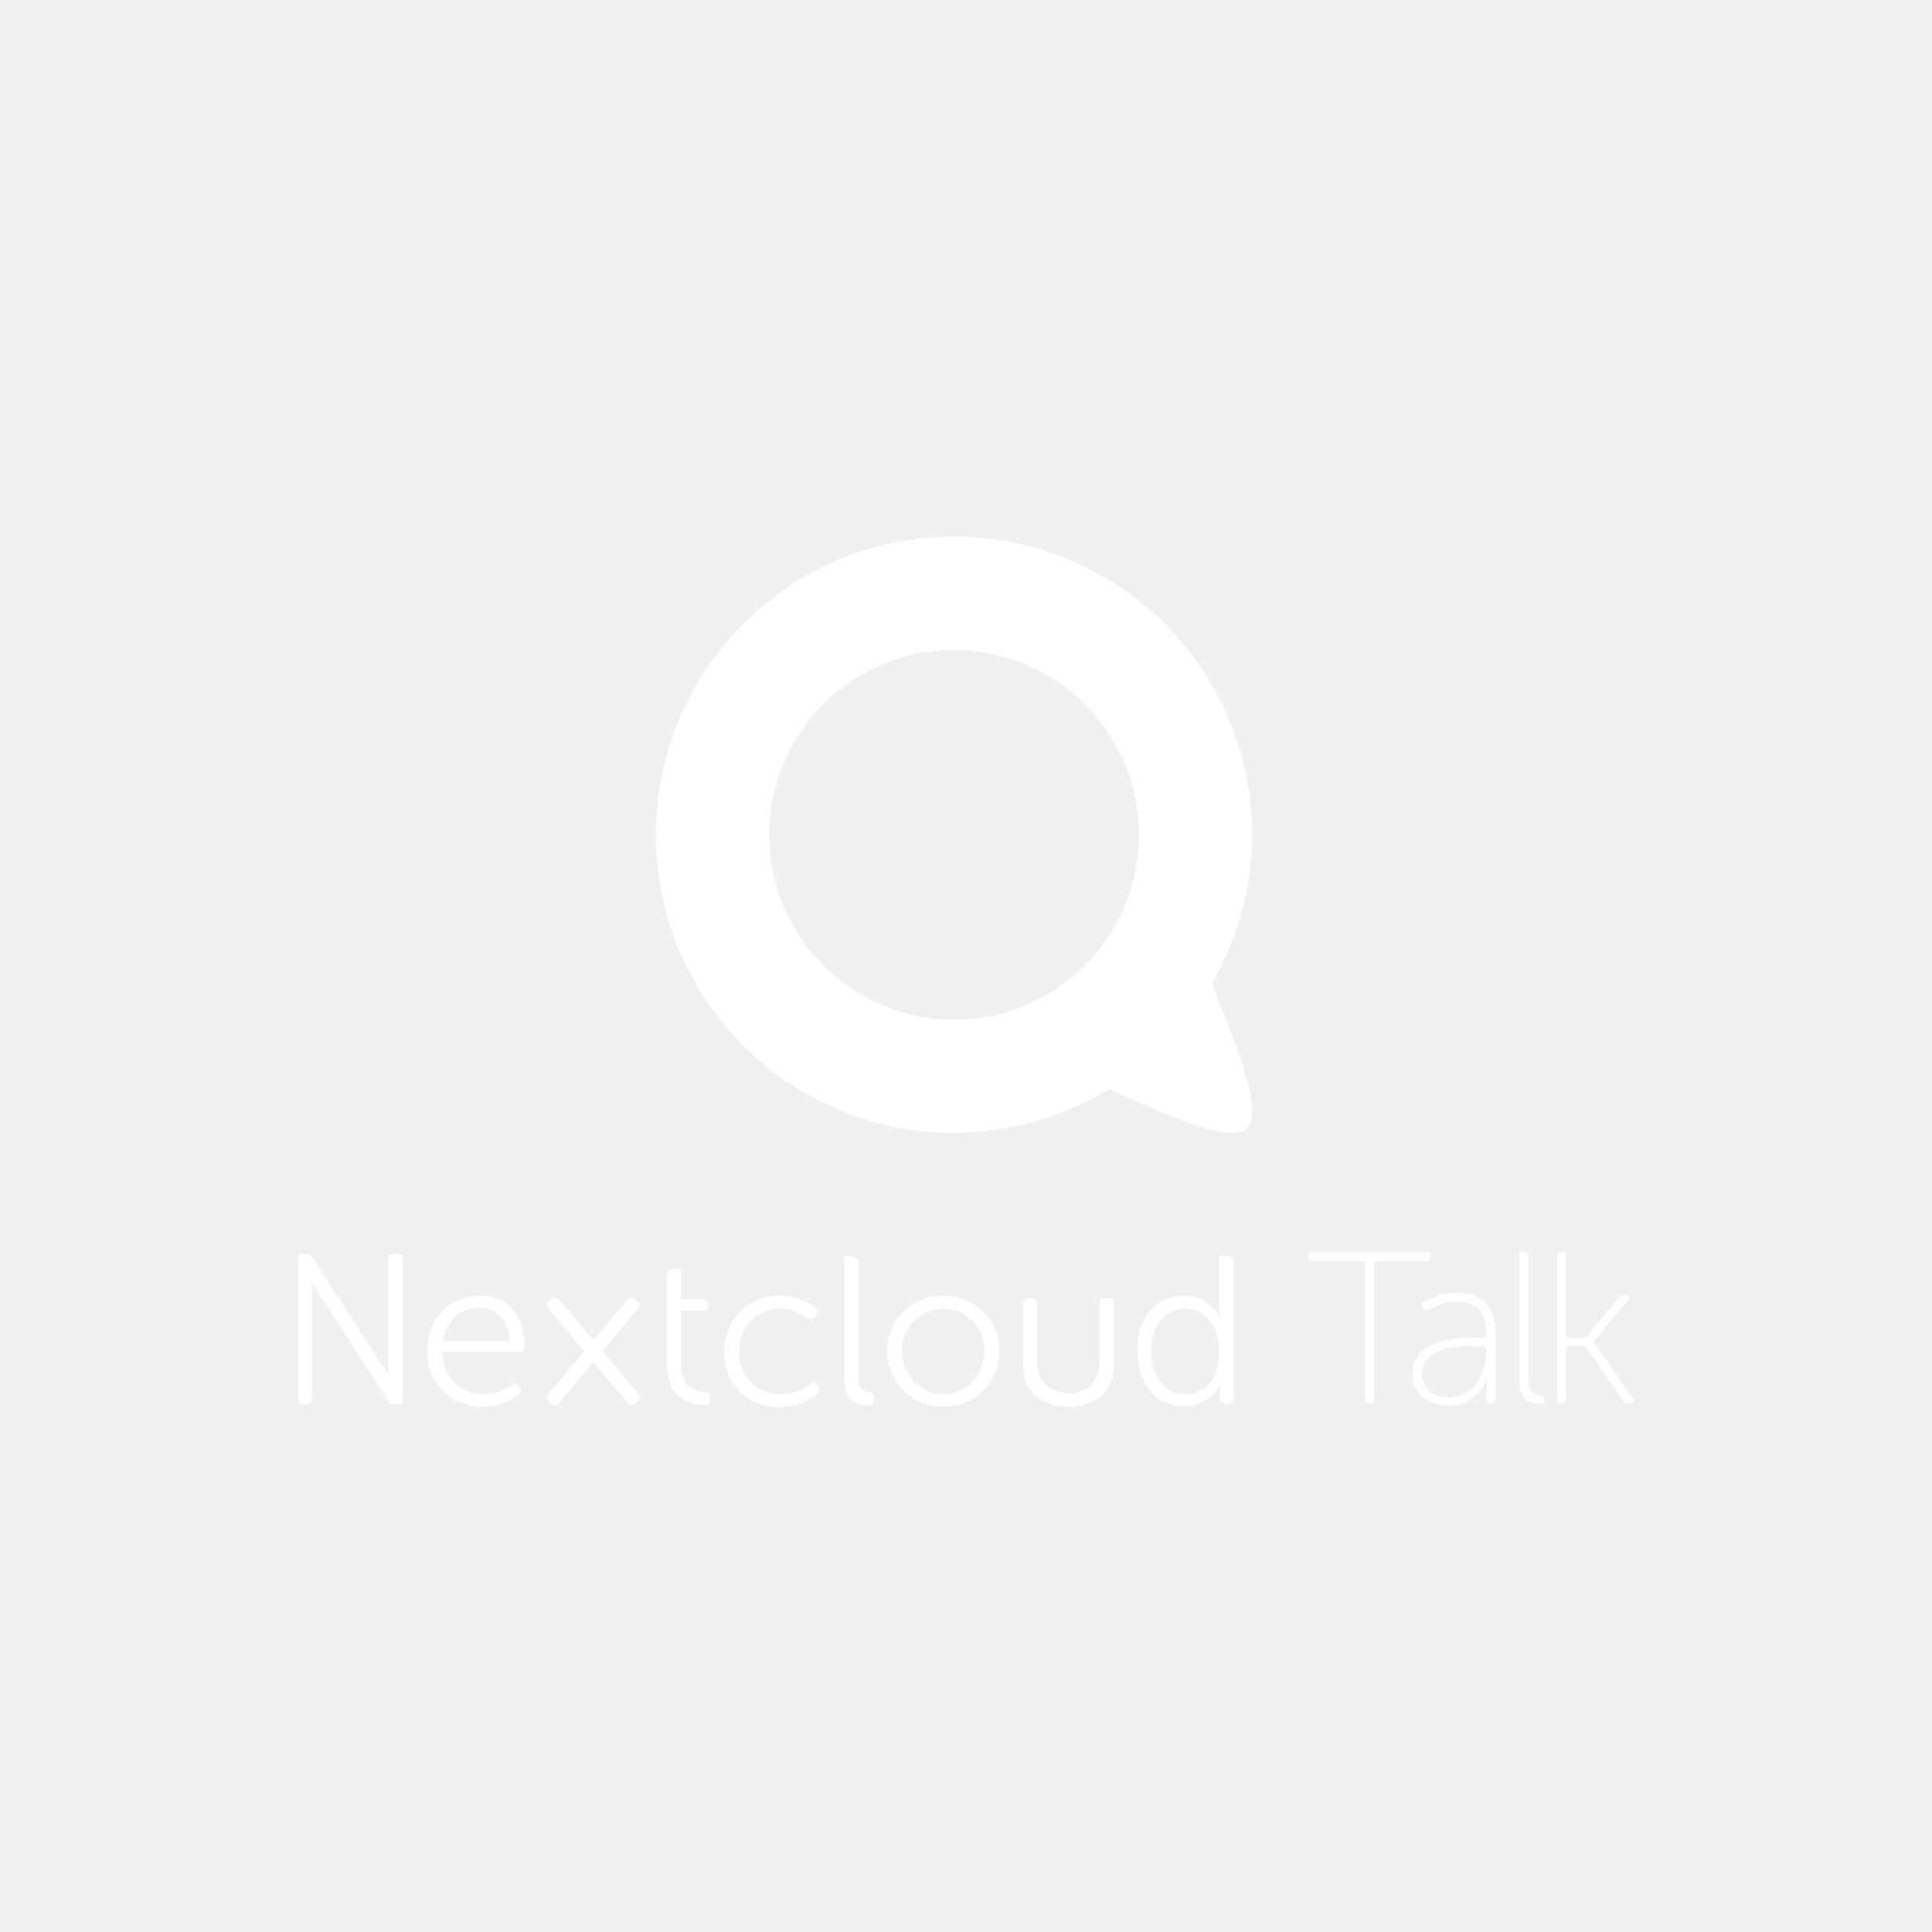
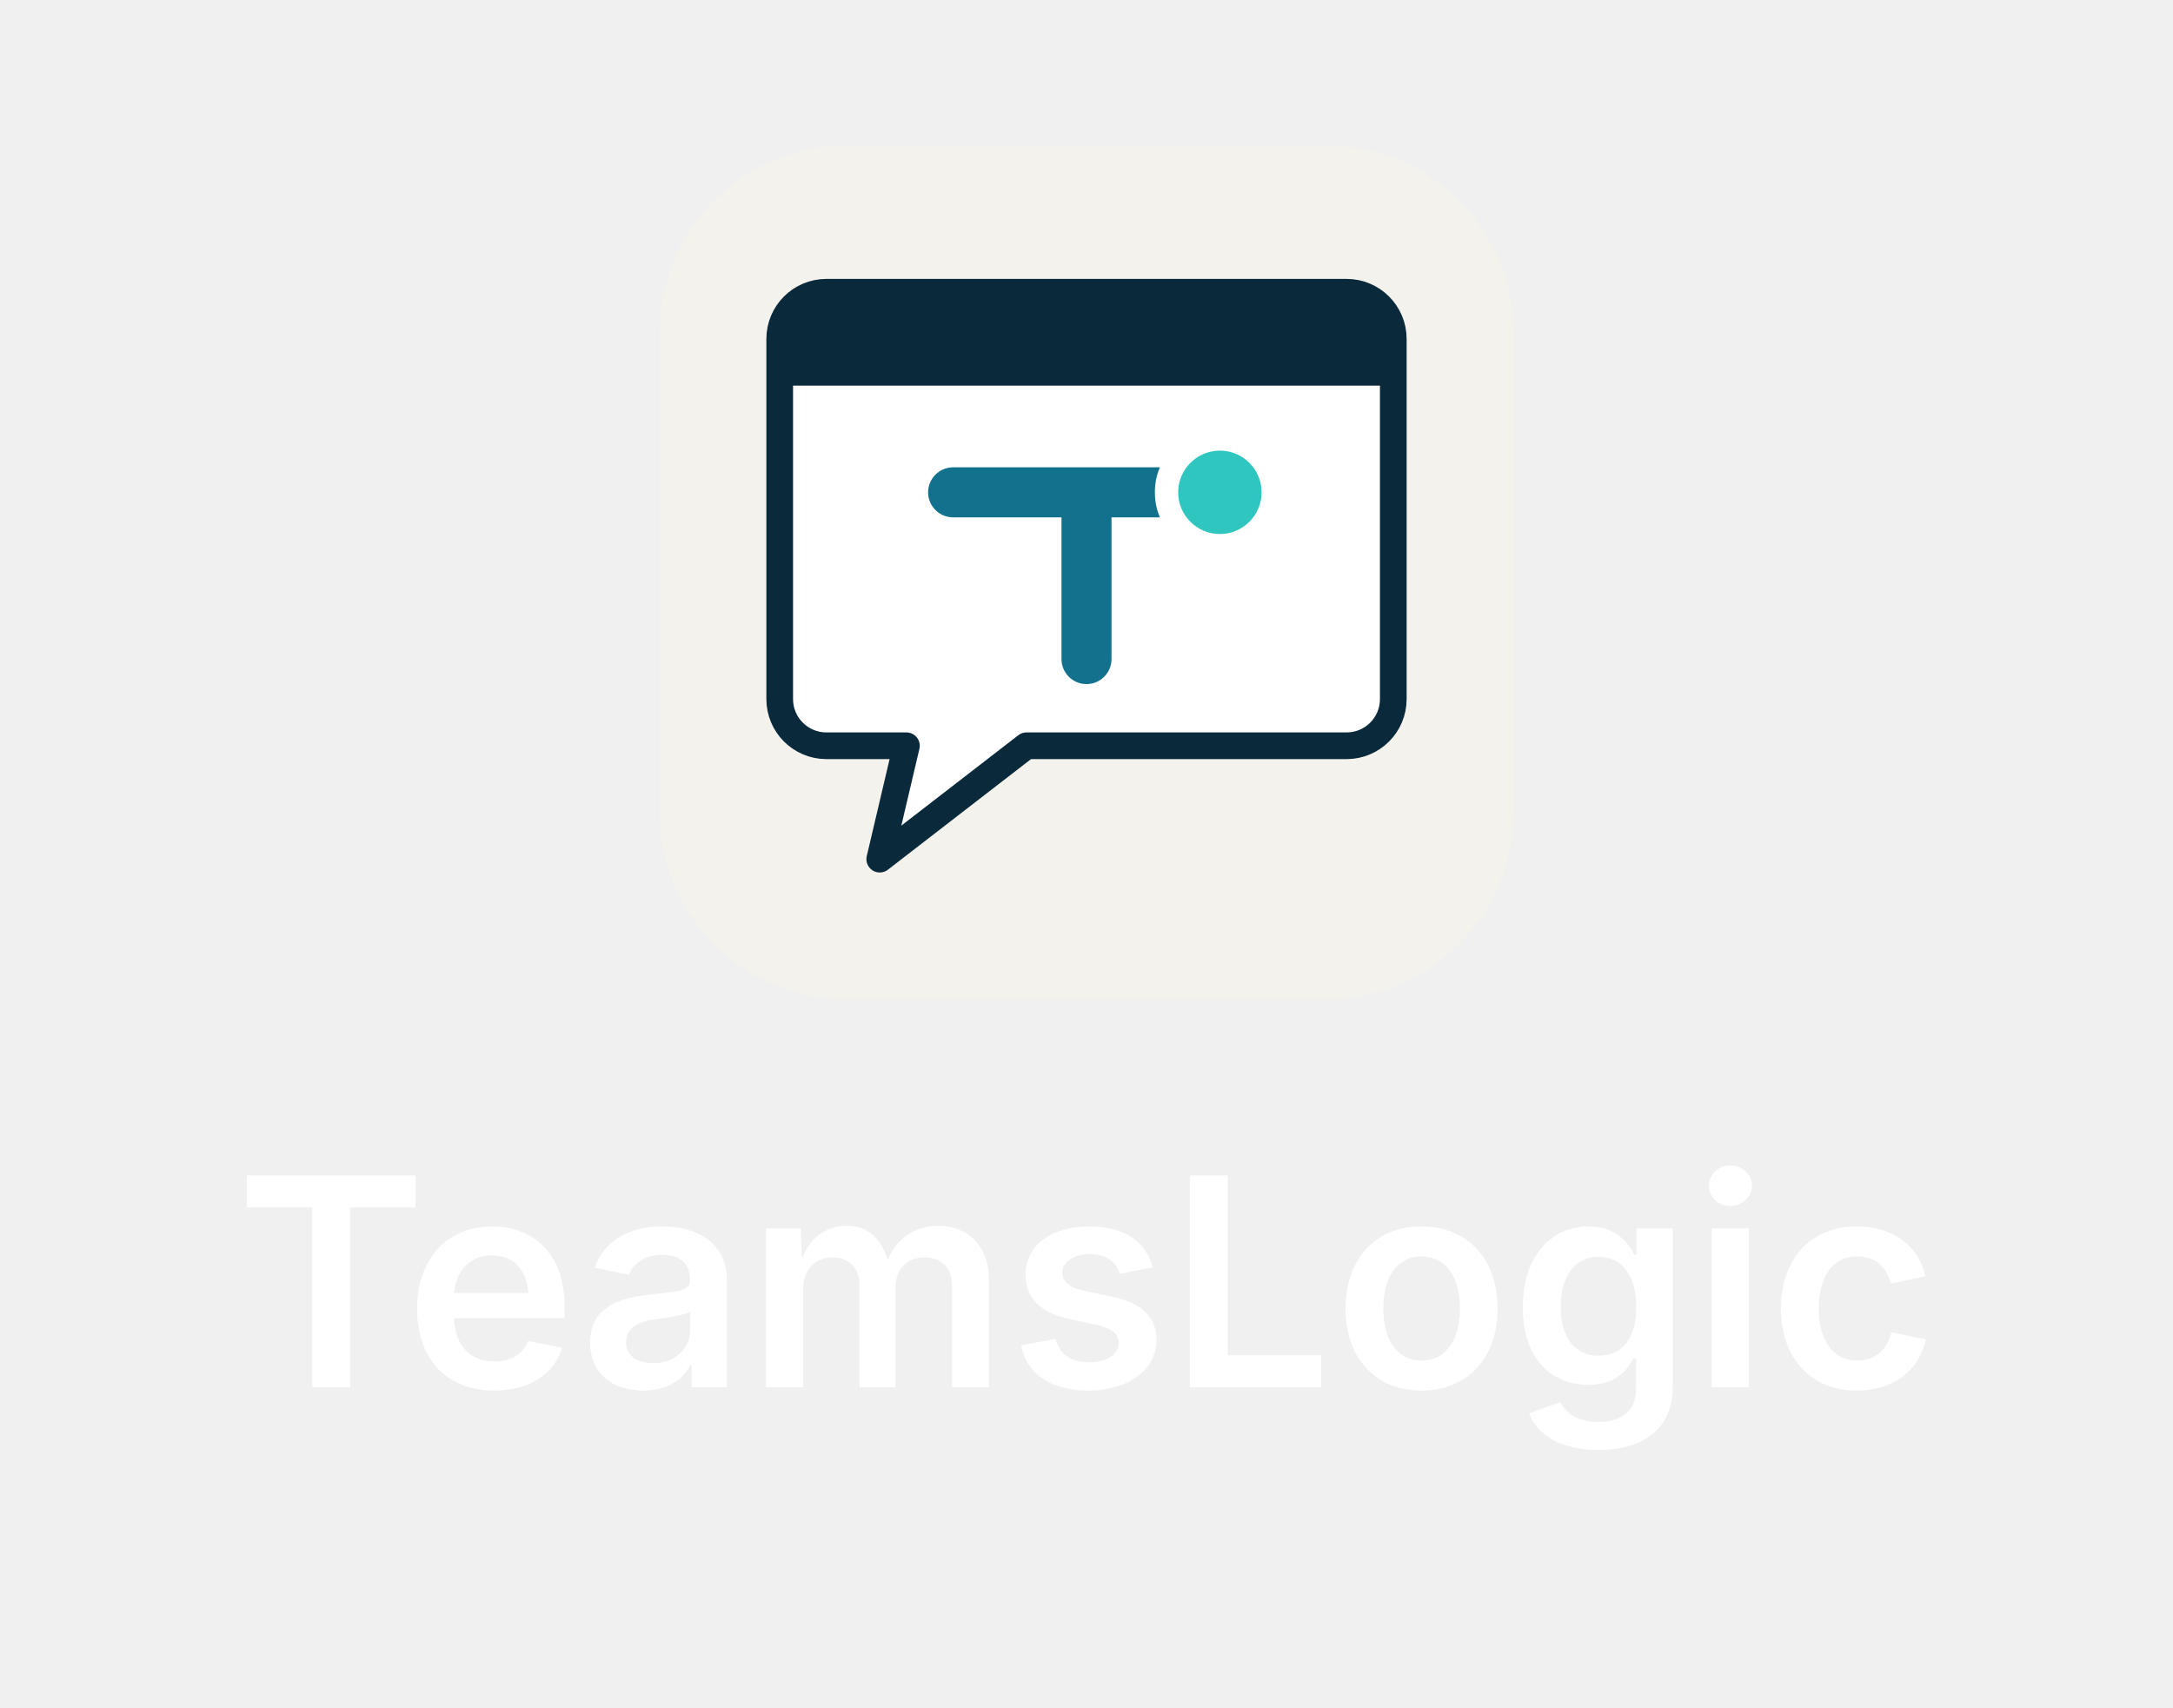
- <svg xmlns="http://www.w3.org/2000/svg" viewBox="0 0 324 324" fill="#ffffff">
-   <path d="M 159.994,90 A 49.994,49.992 0 0 0 110,139.994 a 49.994,49.992 0 0 0 49.994,49.992 49.994,49.992 0 0 0 25.934,-7.314 c 6.145,2.442 19.908,9.685 23.183,6.556 3.423,-3.269 -4.019,-18.653 -5.803,-24.37 a 49.994,49.992 0 0 0 6.678,-24.866 49.994,49.992 0 0 0 -49.993,-49.992 z m 0.006,19.007 a 31,30.999 0 0 1 30.999,30.999 31,30.999 0 0 1 -31,30.997 31,30.999 0 0 1 -31,-30.997 31,30.999 0 0 1 31,-30.999 z" />
-   <path d="m 220.051,210 c -0.41,0 -0.616,0.206 -0.616,0.616 v 0.216 c 0,0.41 0.206,0.616 0.616,0.616 h 8.827 v 23.259 c 0,0.41 0.206,0.616 0.616,0.616 h 0.326 c 0.41,0 0.616,-0.206 0.616,-0.616 v -23.259 h 8.827 c 0.41,0 0.612,-0.206 0.612,-0.616 v -0.216 c 0,-0.41 -0.202,-0.616 -0.612,-0.616 z m 35.351,0 c -0.41,0 -0.612,0.206 -0.612,0.616 v 21.05 c 0,0.844 0.131,1.52 0.396,2.026 0.265,0.506 0.593,0.893 0.978,1.158 0.386,0.265 0.772,0.433 1.158,0.506 0.41,0.072 0.746,0.11 1.011,0.11 0.265,0 0.433,-0.059 0.506,-0.179 0.096,-0.121 0.147,-0.28 0.147,-0.473 v -0.216 c 0,-0.217 -0.063,-0.36 -0.183,-0.432 -0.096,-0.072 -0.227,-0.122 -0.396,-0.146 -0.217,-0.024 -0.448,-0.058 -0.689,-0.106 -0.241,-0.072 -0.468,-0.206 -0.685,-0.399 -0.217,-0.193 -0.398,-0.47 -0.542,-0.832 -0.121,-0.386 -0.183,-0.894 -0.183,-1.521 v -20.544 c 0,-0.41 -0.206,-0.616 -0.616,-0.616 z m 6.372,0 c -0.41,7e-5 -0.612,0.206 -0.612,0.616 l -0.004,24.091 c 0,0.41 0.206,0.616 0.616,0.616 h 0.289 c 0.41,0 0.616,-0.206 0.616,-0.616 v -8.937 h 3.221 l 6.295,9.153 c 0.169,0.265 0.408,0.399 0.722,0.399 h 0.542 c 0.265,0 0.433,-0.075 0.506,-0.22 0.073,-0.145 0.038,-0.325 -0.106,-0.542 l -6.658,-9.475 v -0.073 l 5.895,-7.017 c 0.193,-0.193 0.256,-0.365 0.183,-0.509 -0.072,-0.169 -0.24,-0.253 -0.506,-0.253 h -0.542 c -0.289,0 -0.545,0.122 -0.762,0.363 l -5.569,6.764 h -3.221 v -13.744 c 0,-0.41 -0.206,-0.616 -0.616,-0.616 z M 50.81,210.242 C 50.243,210.242 50,210.569 50,211.136 v 23.486 c 0,0.567 0.243,0.89 0.81,0.89 h 0.649 c 0.567,0 0.89,-0.323 0.89,-0.89 V 215.119 l 12.82,19.896 c 0.056,0.087 0.115,0.149 0.176,0.212 0.018,0.021 0.035,0.043 0.055,0.062 0.055,0.05 0.113,0.079 0.172,0.11 0.033,0.018 0.059,0.039 0.095,0.051 0.025,0.008 0.054,0.008 0.081,0.014 0.09,0.023 0.181,0.044 0.289,0.044 h 0.645 c 0.567,0 0.81,-0.32 0.81,-0.887 v -23.486 c 0,-0.567 -0.243,-0.894 -0.81,-0.894 h -0.645 c -0.567,0 -0.894,0.327 -0.894,0.894 v 19.504 L 52.323,210.739 c -0.044,-0.068 -0.097,-0.109 -0.147,-0.161 -0.148,-0.209 -0.384,-0.337 -0.718,-0.337 z m 153.959,0.326 c -0.567,0 -0.322,0.323 -0.322,0.89 v 8.017 c 0,0.81 0.081,1.378 0.081,1.378 h -0.081 c 0,0 -1.541,-3.561 -5.833,-3.561 -4.697,0 -8.018,3.722 -7.856,9.23 0,5.507 2.997,9.314 7.775,9.314 4.616,0 6.156,-3.723 6.156,-3.723 h 0.081 c 0,0 -0.161,0.484 -0.161,1.132 v 1.378 c 0,0.567 0.323,0.81 0.89,0.81 h 0.568 c 0.567,0 0.81,-0.323 0.81,-0.89 v -23.083 c 0,-0.567 -0.891,-0.89 -1.458,-0.89 z m -62.926,0.081 c -0.567,0 -0.245,0.323 -0.245,0.89 v 19.844 c 0,3.887 2.591,4.371 4.049,4.371 0.648,0 0.894,-0.323 0.894,-0.89 v -0.568 c 0,-0.567 -0.324,-0.81 -0.729,-0.81 -0.81,-0.081 -1.865,-0.323 -1.865,-2.591 v -19.357 c 0,-0.567 -0.891,-0.89 -1.458,-0.89 z m -29.074,2.107 c -0.567,0 -0.89,0.323 -0.89,0.89 v 4.21 2.026 9.153 c 0,4.211 2.349,6.559 6.236,6.559 0.729,0 0.971,-0.243 0.971,-0.81 v -0.487 c 0,-0.648 -0.242,-0.81 -0.971,-0.89 -1.377,-0.081 -3.888,-0.567 -3.888,-4.697 v -8.907 h 3.642 c 0.567,0 0.89,-0.243 0.89,-0.81 v -0.246 c 0,-0.567 -0.323,-0.89 -0.89,-0.89 h -3.642 v -4.21 c 0,-0.567 -0.243,-0.89 -0.81,-0.89 z m 131.633,4.045 c -1.423,0 -2.619,0.206 -3.583,0.616 -0.965,0.386 -1.649,0.722 -2.059,1.011 -0.338,0.241 -0.375,0.531 -0.11,0.868 l 0.146,0.216 c 0.241,0.314 0.527,0.364 0.865,0.146 0.41,-0.265 1.014,-0.555 1.81,-0.868 0.796,-0.338 1.749,-0.506 2.858,-0.506 0.723,0 1.387,0.097 1.99,0.289 0.603,0.169 1.123,0.467 1.557,0.901 0.458,0.41 0.807,0.968 1.048,1.667 0.241,0.675 0.363,1.519 0.363,2.532 v 0.612 h -1.194 c -0.531,0 -1.181,0.012 -1.953,0.037 -0.748,0.024 -1.545,0.099 -2.389,0.22 -0.82,0.12 -1.639,0.314 -2.459,0.579 -0.82,0.241 -1.555,0.59 -2.206,1.048 -0.651,0.458 -1.184,1.05 -1.594,1.773 -0.41,0.699 -0.616,1.556 -0.616,2.568 0,0.916 0.181,1.698 0.542,2.349 0.362,0.651 0.832,1.196 1.411,1.63 0.603,0.434 1.266,0.745 1.99,0.938 0.748,0.217 1.486,0.326 2.209,0.326 1.182,0 2.168,-0.231 2.964,-0.689 0.82,-0.458 1.471,-0.962 1.953,-1.517 0.506,-0.579 0.868,-1.099 1.085,-1.557 l 0.326,-0.685 h 0.073 c -0.024,0.121 -0.049,0.264 -0.073,0.432 -0.024,0.145 -0.045,0.325 -0.07,0.542 v 0.652 1.773 c 0,0.41 0.202,0.616 0.612,0.616 h 0.289 c 0.41,0 0.616,-0.206 0.616,-0.616 v -11.069 c 0,-2.267 -0.542,-3.967 -1.627,-5.1 -1.085,-1.158 -2.676,-1.737 -4.774,-1.737 z m -163.895,0.491 c -4.859,0 -8.746,3.483 -8.827,9.314 0,5.507 4.05,9.31 9.314,9.31 2.835,0 4.942,-1.213 5.914,-1.942 0.405,-0.324 0.485,-0.727 0.242,-1.132 l -0.242,-0.407 c -0.243,-0.486 -0.65,-0.566 -1.136,-0.242 -0.81,0.648 -2.43,1.619 -4.697,1.619 -3.644,0 -6.804,-2.591 -6.885,-7.127 h 12.879 c 0.486,0 0.89,-0.408 0.89,-0.894 0,-5.102 -2.674,-8.501 -7.453,-8.501 z m 50.318,0 c -5.264,0 -9.314,3.887 -9.395,9.395 0,5.507 4.05,9.314 9.314,9.314 3.24,0 5.426,-1.539 6.317,-2.268 0.405,-0.405 0.488,-0.731 0.245,-1.216 l -0.245,-0.322 c -0.324,-0.486 -0.646,-0.569 -1.132,-0.245 -0.81,0.729 -2.513,1.865 -5.023,1.865 -3.887,0 -6.962,-2.915 -6.962,-7.127 0,-4.292 3.074,-7.211 6.962,-7.211 2.106,0 3.646,1.056 4.455,1.623 0.486,0.324 0.892,0.321 1.216,-0.165 l 0.242,-0.403 c 0.405,-0.486 0.324,-0.893 -0.081,-1.216 -0.891,-0.729 -2.836,-2.023 -5.914,-2.023 z m 27.374,0 c -5.183,0 -9.395,3.965 -9.395,9.23 0,5.345 4.211,9.395 9.395,9.395 5.183,0 9.395,-4.049 9.395,-9.395 0,-5.264 -4.211,-9.23 -9.395,-9.23 z m -52.242,0.267 c -0.051,-0.004 -0.101,-0.004 -0.15,0.004 -0.198,0.032 -0.389,0.164 -0.572,0.381 l -3.276,3.906 -2.455,2.924 -3.712,-4.426 -2.015,-2.404 c -0.182,-0.217 -0.39,-0.337 -0.605,-0.355 -0.214,-0.018 -0.435,0.063 -0.652,0.245 l -0.498,0.418 c -0.434,0.364 -0.412,0.768 -0.048,1.202 l 3.279,3.906 2.719,3.239 -3.979,4.745 c -0.004,0.004 -0.005,0.006 -0.007,0.01 l -2.012,2.393 c -0.364,0.434 -0.324,0.892 0.11,1.257 l 0.498,0.414 c 0.434,0.364 0.83,0.273 1.194,-0.161 l 3.276,-3.91 2.455,-2.92 3.712,4.426 c 0.002,0.004 0.005,0.006 0.007,0.008 l 2.012,2.396 c 0.364,0.434 0.819,0.474 1.253,0.11 l 0.498,-0.418 c 0.434,-0.364 0.412,-0.768 0.048,-1.202 l -3.279,-3.906 -2.719,-3.243 3.979,-4.741 c 0.004,-0.004 0.005,-0.006 0.007,-0.01 l 2.012,-2.393 c 0.364,-0.434 0.321,-0.892 -0.114,-1.257 l -0.495,-0.414 c -0.163,-0.137 -0.321,-0.209 -0.473,-0.224 z m 66.418,0.136 c -0.567,0 -0.81,0.323 -0.81,0.89 v 10.45 c 0,4.616 3.399,6.881 7.61,6.881 4.211,0 7.614,-2.265 7.614,-6.881 v -10.45 c 0.081,-0.567 -0.243,-0.89 -0.81,-0.89 h -0.649 c -0.567,0 -0.89,0.323 -0.89,0.89 v 9.801 c 0,2.754 -1.783,5.265 -5.265,5.265 -3.402,0 -5.262,-2.512 -5.262,-5.265 v -9.801 c 0,-0.567 -0.327,-0.89 -0.894,-0.89 z m -91.949,1.619 c 2.592,0 4.861,1.862 5.023,5.588 H 74.271 c 0.567,-3.644 3.159,-5.588 6.156,-5.588 z m 77.773,0.161 c 3.806,0 6.885,2.997 6.885,7.046 0,4.211 -3.078,7.291 -6.885,7.291 -3.806,0 -6.881,-3.161 -6.962,-7.291 0,-3.968 3.155,-7.046 6.962,-7.046 z m 40.576,0 c 3.806,0 5.672,3.486 5.672,7.13 0,5.102 -2.756,7.207 -5.753,7.207 -3.321,0 -5.587,-2.834 -5.668,-7.207 0,-4.535 2.59,-7.13 5.749,-7.13 z m 49.354,6.221 h 1.158 v 0.978 c 0,0.892 -0.147,1.795 -0.436,2.711 -0.265,0.916 -0.664,1.751 -1.194,2.499 -0.506,0.723 -1.145,1.312 -1.916,1.77 -0.772,0.458 -1.653,0.689 -2.642,0.689 -0.772,0 -1.444,-0.109 -2.023,-0.326 -0.579,-0.241 -1.061,-0.543 -1.447,-0.905 -0.386,-0.386 -0.675,-0.806 -0.868,-1.264 -0.193,-0.482 -0.289,-0.965 -0.289,-1.447 0,-0.796 0.168,-1.459 0.506,-1.99 0.338,-0.531 0.77,-0.963 1.301,-1.301 0.555,-0.362 1.171,-0.642 1.847,-0.835 0.699,-0.193 1.409,-0.323 2.132,-0.396 0.723,-0.097 1.424,-0.147 2.099,-0.147 0.675,-0.024 1.773,0.47 1.773,-0.037 z" />
+ <svg xmlns="http://www.w3.org/2000/svg" viewBox="0 0 224 176">
+   <g transform="translate(68 15) scale(0.171875)">
+     <rect width="512" height="512" rx="112" fill="#F4F2EC" />
+     <path d="M100 88 H412 A28 28 0 0 1 440 116 V332 A28 28 0 0 1 412 360 H220 L132 428 L148 360 H100 A28 28 0 0 1 72 332 V116 A28 28 0 0 1 100 88 Z" fill="#FFFFFF" />
+     <path d="M72 116 A28 28 0 0 1 100 88 H412 A28 28 0 0 1 440 116 V144 H72 Z" fill="#0A2A3B" />
+     <path d="M100 88 H412 A28 28 0 0 1 440 116 V332 A28 28 0 0 1 412 360 H220 L132 428 L148 360 H100 A28 28 0 0 1 72 332 V116 A28 28 0 0 1 100 88 Z" fill="none" stroke="#0A2A3B" stroke-width="16" stroke-linejoin="round" />
+     <path d="M176 208 H336 M256 208 V308" fill="none" stroke="#12718C" stroke-width="30" stroke-linecap="round" stroke-linejoin="round" />
+     <circle cx="336" cy="208" r="32" fill="#2FC6C0" stroke="#FFFFFF" stroke-width="14" />
+   </g>
+   <text x="112" y="143" text-anchor="middle" font-family="&quot;Segoe UI&quot;, Inter, &quot;Helvetica Neue&quot;, Arial, sans-serif" font-size="30" fill="#FFFFFF" font-weight="600">TeamsLogic</text>
</svg>
